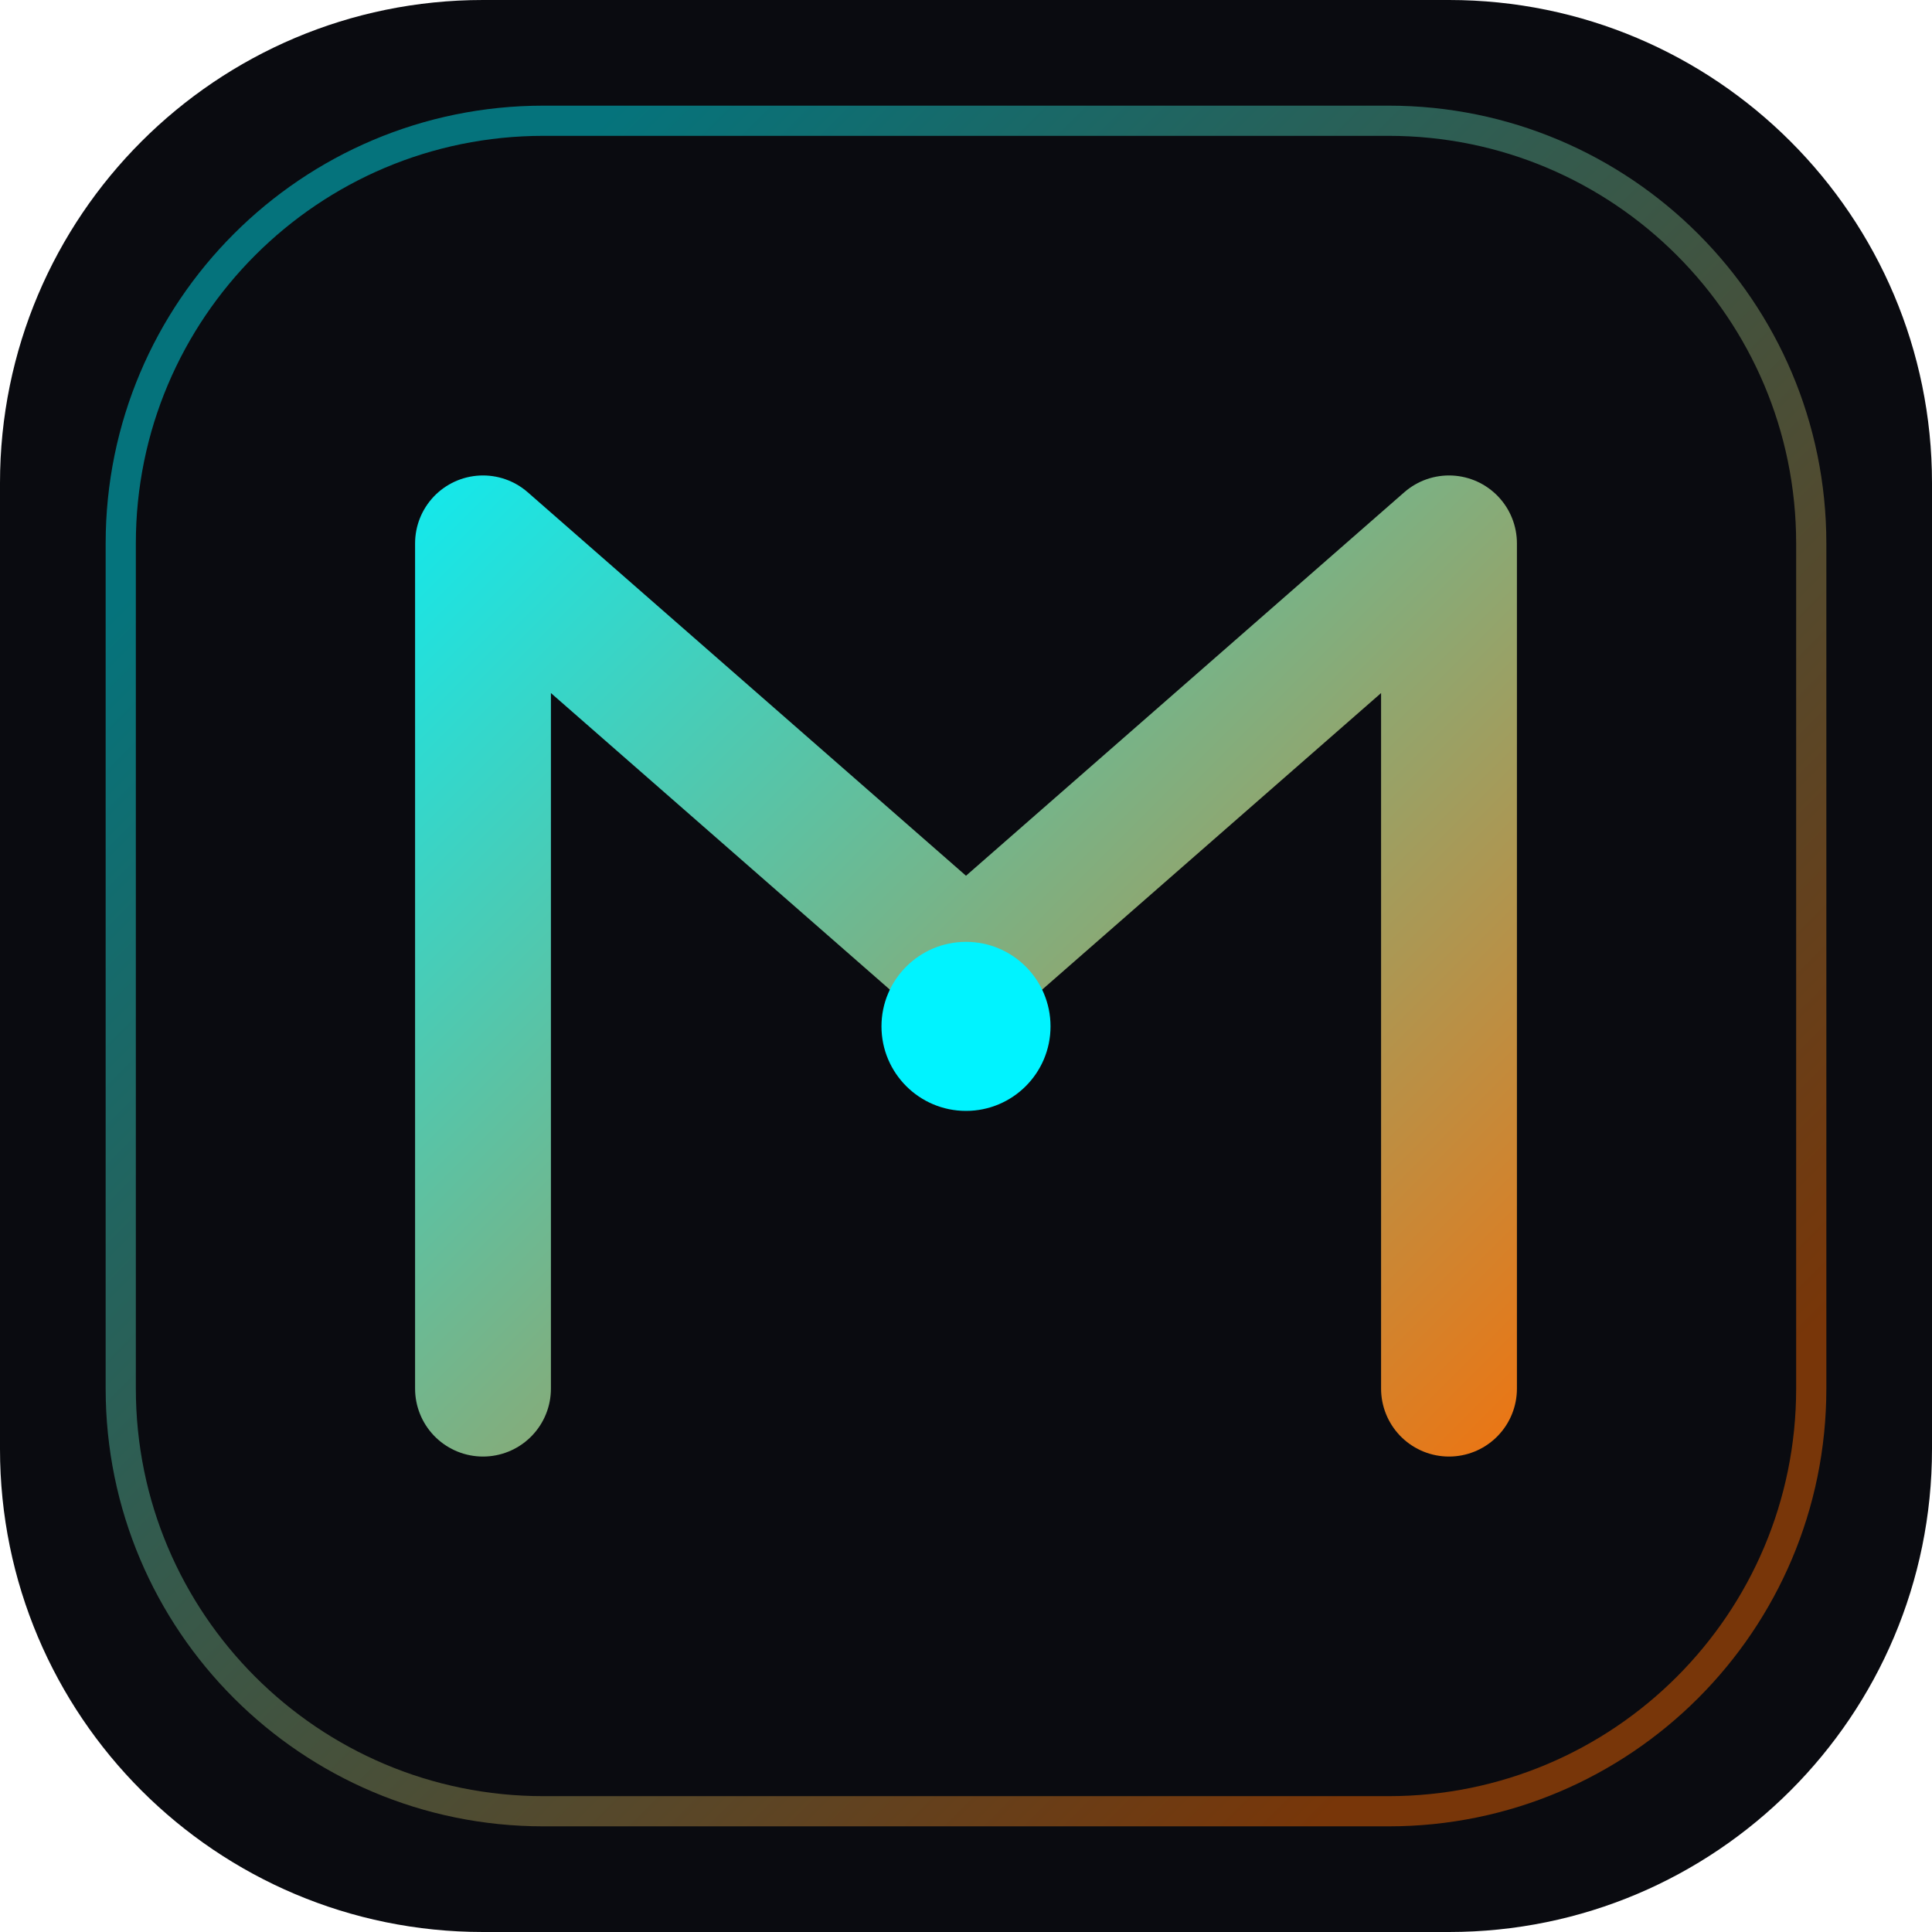
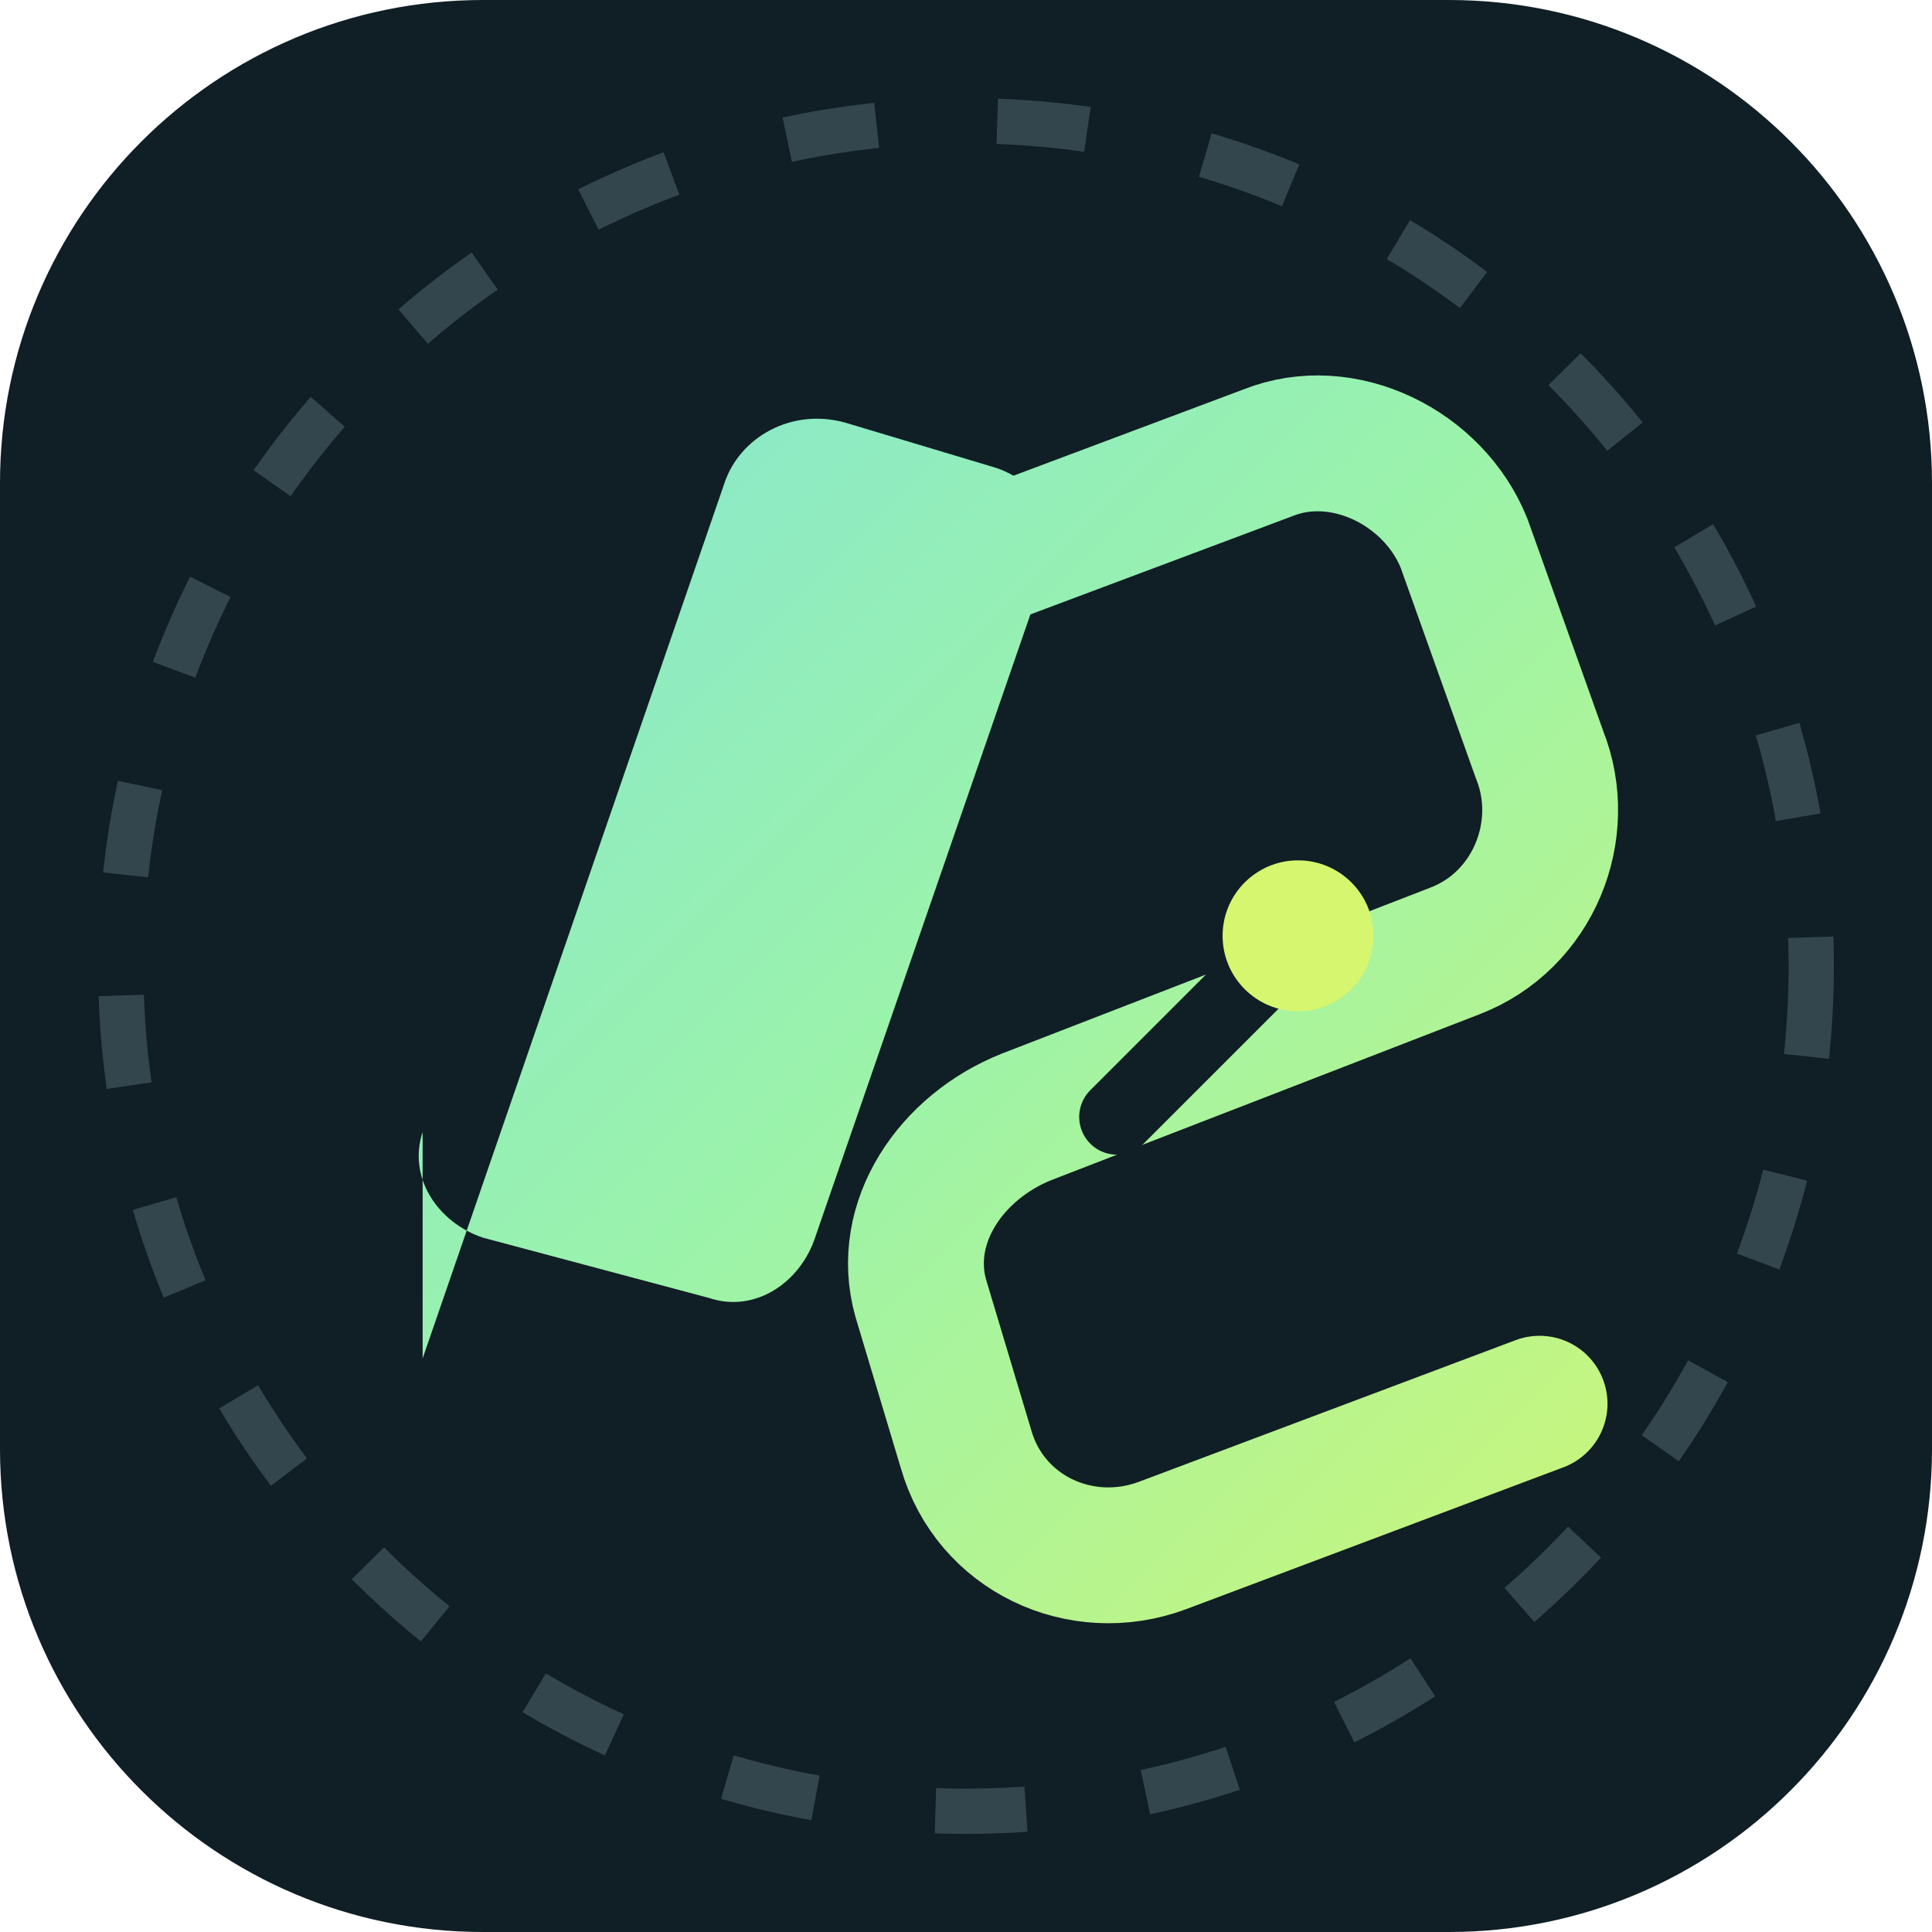
- <svg xmlns="http://www.w3.org/2000/svg" viewBox="0 0 64 64">
-   <rect width="64" height="64" rx="16" fill="#0a0b10" />
+ <svg xmlns="http://www.w3.org/2000/svg" viewBox="0 0 64 64" fill="none">
+   <rect width="64" height="64" rx="16" fill="#101e25" />
  <defs>
-     <linearGradient id="g" x1="12" y1="12" x2="52" y2="52" gradientUnits="userSpaceOnUse">
-       <stop stop-color="#00f3ff" />
-       <stop offset="1" stop-color="#ff6b00" />
+     <linearGradient id="msFaviconGrad" x1="6" y1="6" x2="58" y2="58" gradientUnits="userSpaceOnUse">
+       <stop stop-color="#7de0e2" />
+       <stop offset="0.5" stop-color="#9bf3aa" />
+       <stop offset="1" stop-color="#d6f66f" />
    </linearGradient>
  </defs>
-   <rect x="4" y="4" width="56" height="56" rx="14" fill="none" stroke="url(#g)" stroke-opacity=".45" />
-   <path d="M16 46V18l16 14 16-14v28" fill="none" stroke="url(#g)" stroke-width="4.5" stroke-linecap="round" stroke-linejoin="round" />
-   <circle cx="32" cy="34" r="2.8" fill="#00f3ff" />
+   <circle cx="32" cy="32" r="28" stroke="#33464e" stroke-width="1.5" stroke-dasharray="3 4" />
+   <path d="M14 45L24 16C24.5 14.5 26.2 13.5 28 14L33 15.5C34.5 16 35.2 17.5 34.6 19L27 41C26.5 42.5 25 43.5 23.5 43L16 41C14.5 40.5 13.5 39 14 37.5Z" fill="url(#msFaviconGrad)" />
+   <path d="M26 21L42 15C44.5 14 47.5 15.5 48.5 18L51 25C52 27.5 50.8 30.5 48.2 31.5L34 37C31.5 38 29.8 40.5 30.5 43L32 48C32.8 50.8 35.8 52.2 38.5 51.2L51 46.5" stroke="url(#msFaviconGrad)" stroke-width="4.5" stroke-linecap="round" stroke-linejoin="round" />
+   <path d="M37 25L43 31L37 37" stroke="#101e25" stroke-width="2.5" stroke-linecap="round" stroke-linejoin="round" />
+   <circle cx="43" cy="31" r="2.5" fill="#d6f66f" />
</svg>
